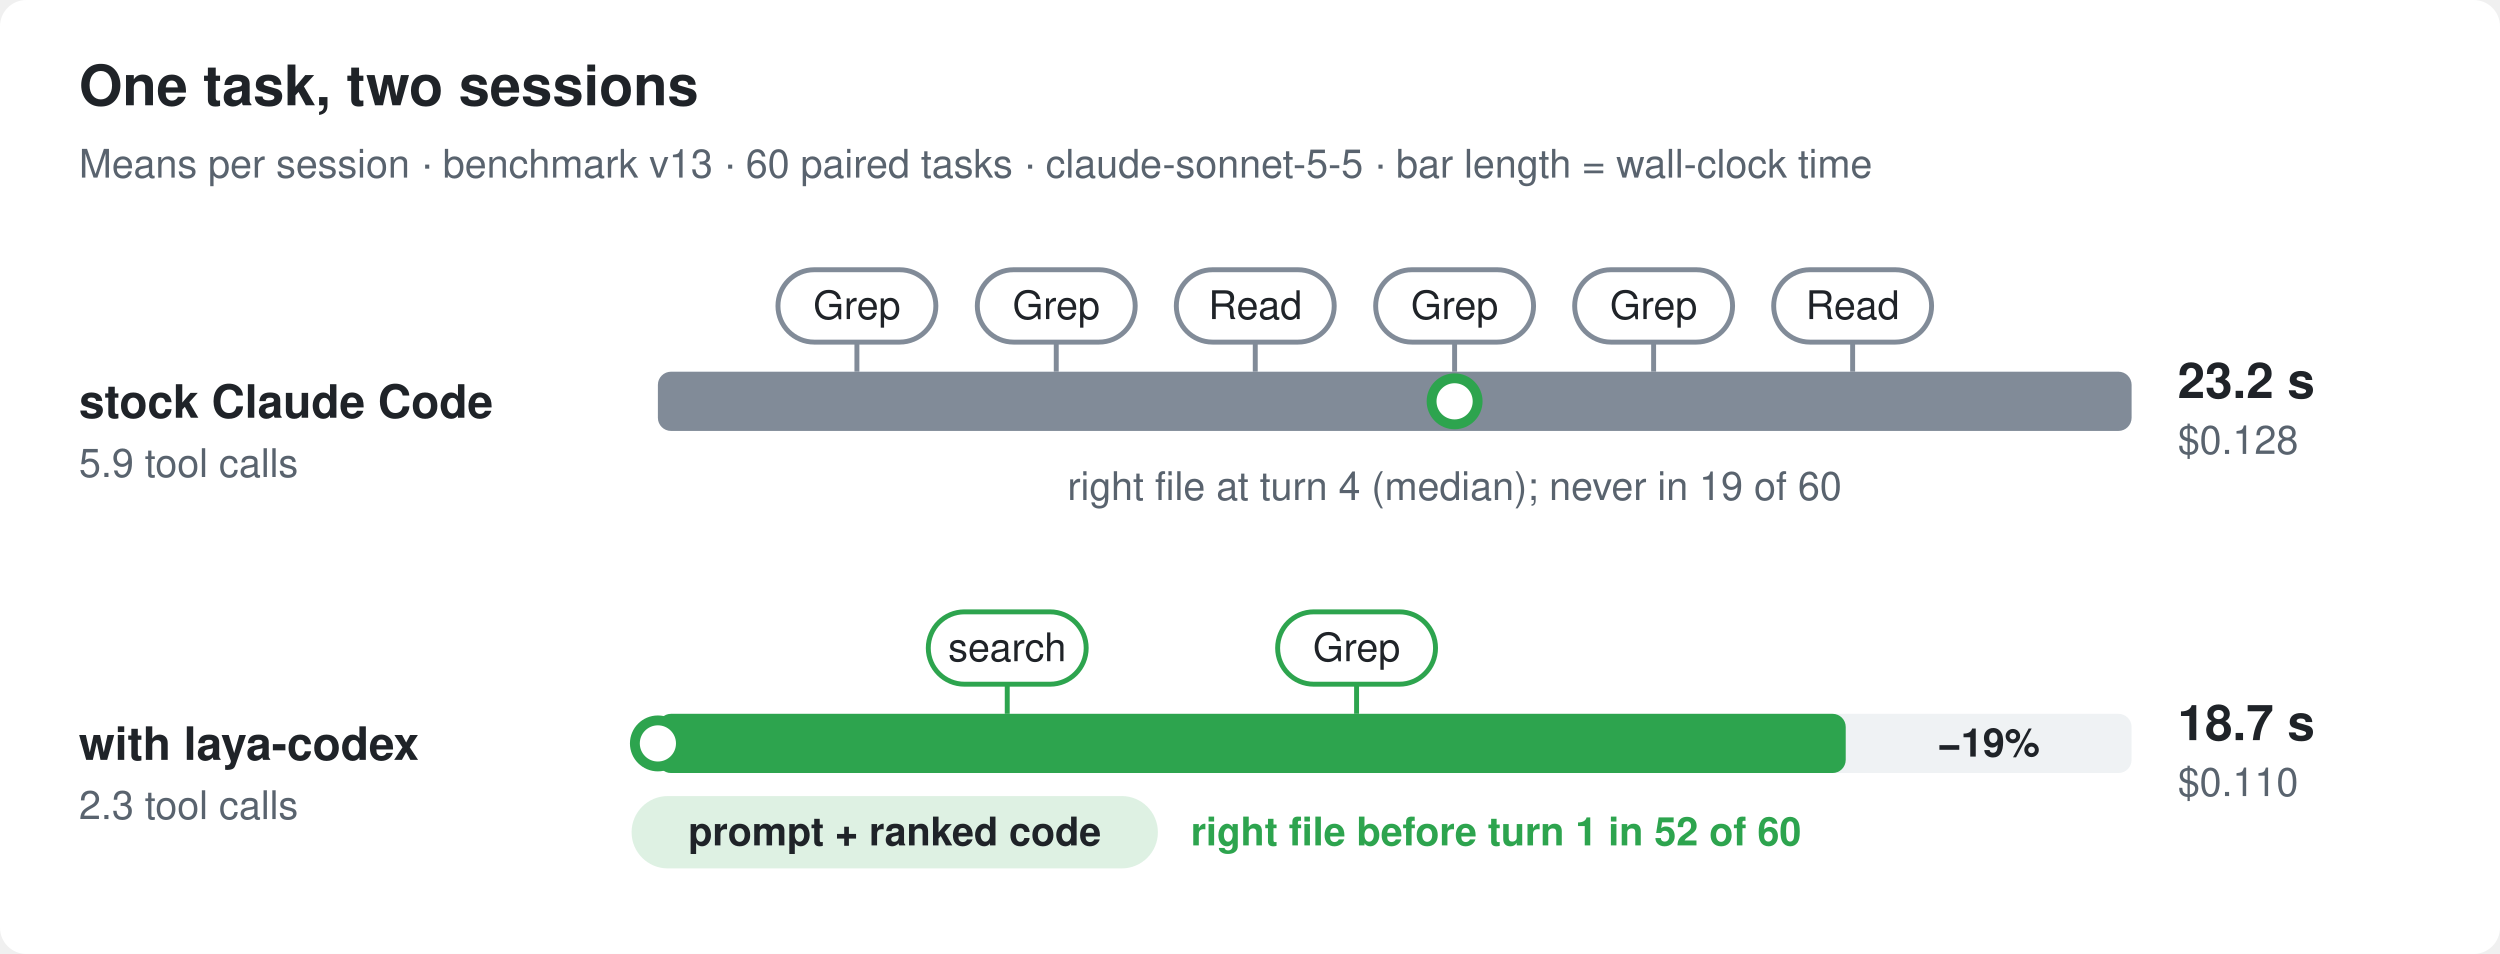
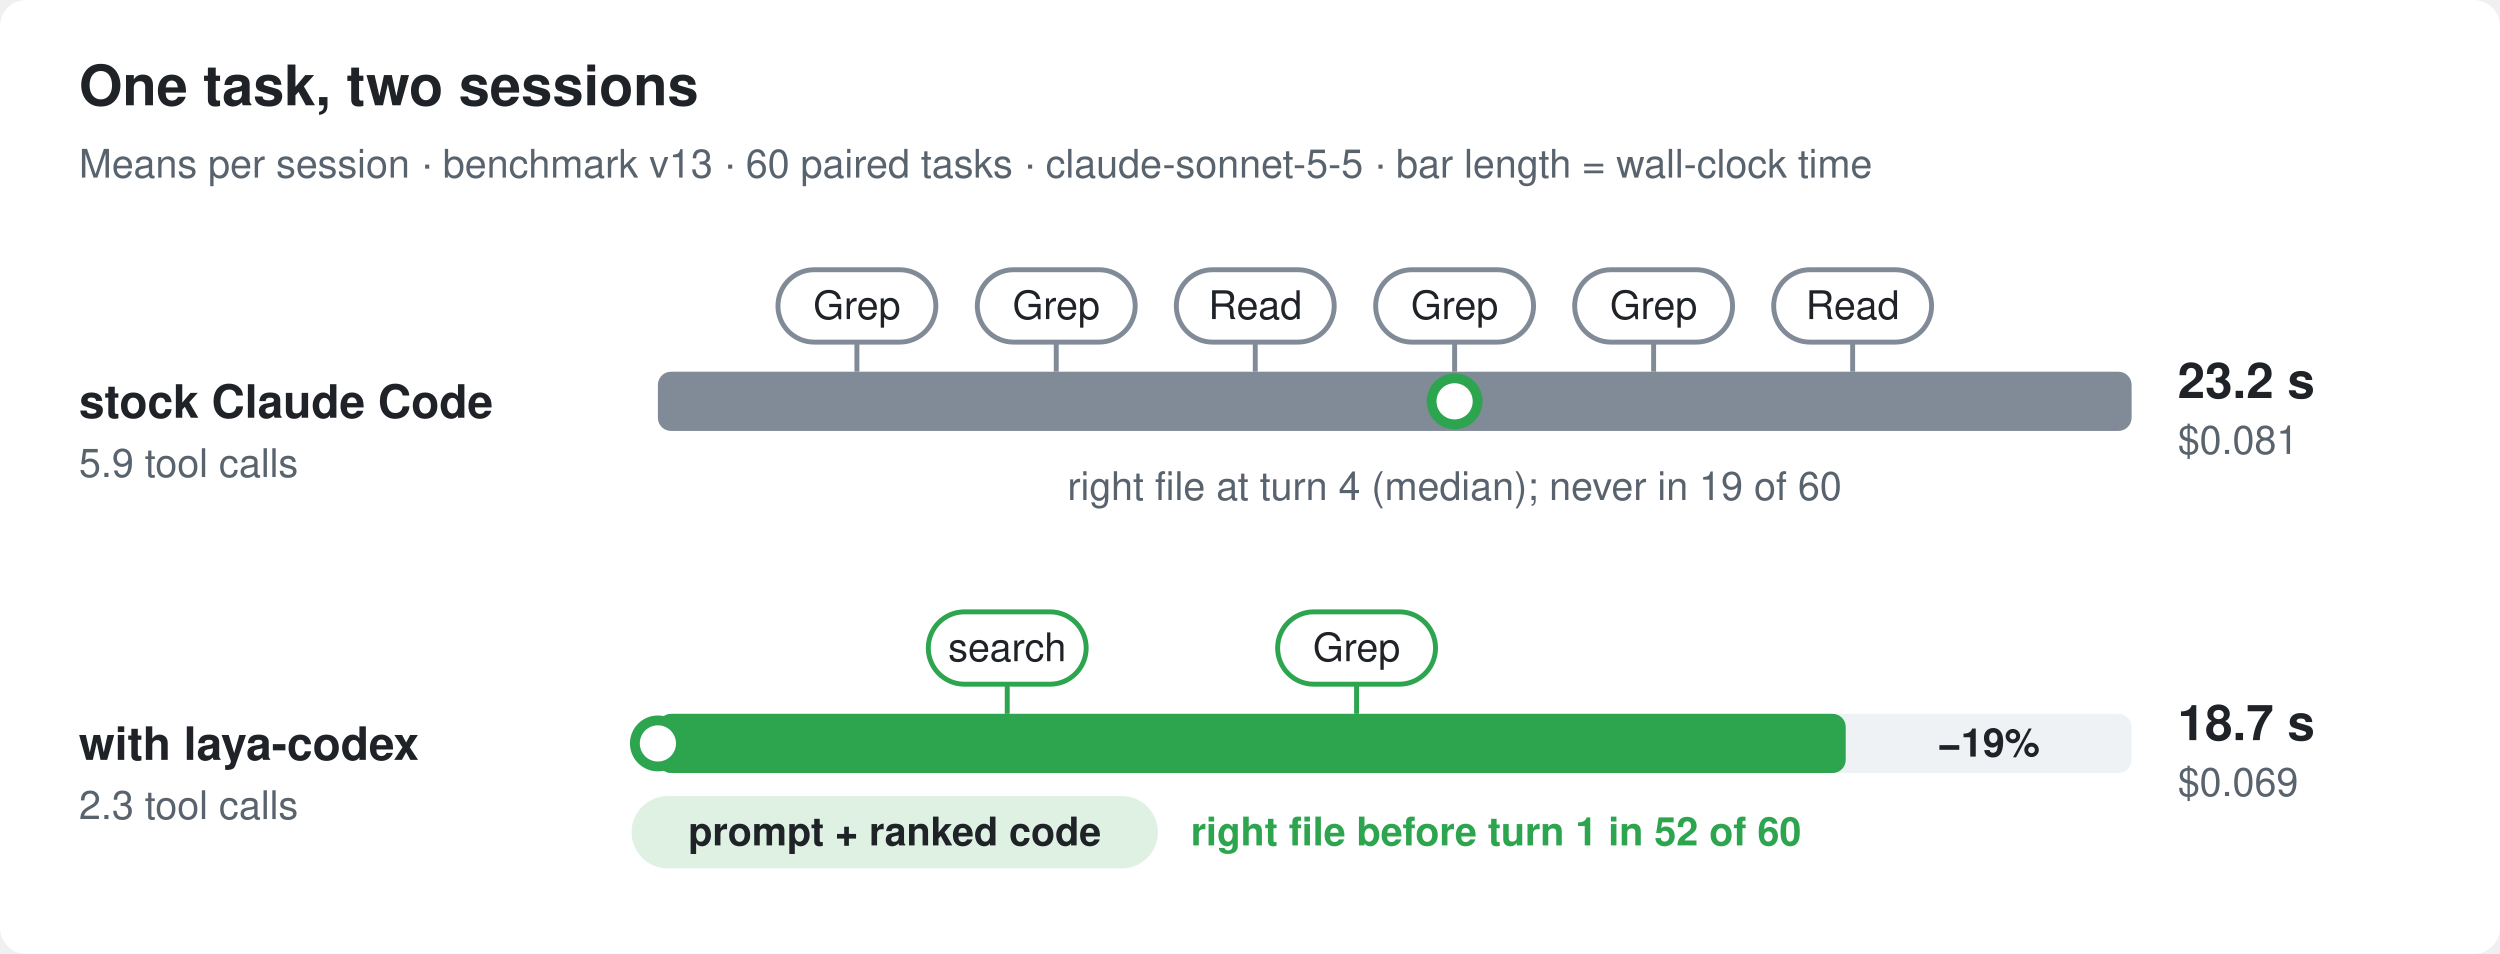
- <svg xmlns="http://www.w3.org/2000/svg" width="760" height="290" viewBox="0 0 760 290" role="img" aria-label="One task, two sessions: stock Claude Code 23.2 s, $0.128, 5.9 tool calls, right file at turn 4; with laya-codex 18.7 s, $0.110, 2.3 tool calls, right file before turn 1 in 52 of 60 tasks">
+ <svg xmlns="http://www.w3.org/2000/svg" width="760" height="290" viewBox="0 0 760 290" role="img" aria-label="One task, two sessions: stock Claude Code 23.2 s, $0.081, 5.9 tool calls, right file at turn 4; with laya-codex 18.7 s, $0.069, 2.3 tool calls, right file before turn 1 in 52 of 60 tasks">
  <style>@keyframes gstock{0%,5.00%{transform:scaleX(0);opacity:1}71.67%,94%{transform:scaleX(1);opacity:1}98%,100%{transform:scaleX(1);opacity:0}}.gstock{transform-box:fill-box;transform-origin:left center;animation:gstock 12.0s linear infinite}@keyframes cstock0{0%,14.01%{opacity:0}16.01%,94%{opacity:1}98%,100%{opacity:0}}.cstock0{animation:cstock0 12.0s linear infinite}@keyframes cstock1{0%,23.02%{opacity:0}25.02%,94%{opacity:1}98%,100%{opacity:0}}.cstock1{animation:cstock1 12.0s linear infinite}@keyframes cstock2{0%,32.03%{opacity:0}34.03%,94%{opacity:1}98%,100%{opacity:0}}.cstock2{animation:cstock2 12.0s linear infinite}@keyframes cstock3{0%,41.04%{opacity:0}43.04%,94%{opacity:1}98%,100%{opacity:0}}.cstock3{animation:cstock3 12.0s linear infinite}@keyframes cstock4{0%,50.05%{opacity:0}52.05%,94%{opacity:1}98%,100%{opacity:0}}.cstock4{animation:cstock4 12.0s linear infinite}@keyframes cstock5{0%,59.05%{opacity:0}61.05%,94%{opacity:1}98%,100%{opacity:0}}.cstock5{animation:cstock5 12.0s linear infinite}@keyframes estock{0%,71.67%{opacity:0}73.67%,94%{opacity:1}98%,100%{opacity:0}}.estock{animation:estock 12.0s linear infinite}@keyframes glaya{0%,5.00%{transform:scaleX(0);opacity:1}58.74%,94%{transform:scaleX(1);opacity:1}98%,100%{transform:scaleX(1);opacity:0}}.glaya{transform-box:fill-box;transform-origin:left center;animation:glaya 12.0s linear infinite}@keyframes playa{0%,2.50%{opacity:0}4.50%,94%{opacity:1}98%,100%{opacity:0}}.playa{animation:playa 12.0s linear infinite}@keyframes claya0{0%,20.80%{opacity:0}22.80%,94%{opacity:1}98%,100%{opacity:0}}.claya0{animation:claya0 12.0s linear infinite}@keyframes claya1{0%,36.61%{opacity:0}38.61%,94%{opacity:1}98%,100%{opacity:0}}.claya1{animation:claya1 12.0s linear infinite}@keyframes elaya{0%,58.74%{opacity:0}60.74%,94%{opacity:1}98%,100%{opacity:0}}.elaya{animation:elaya 12.0s linear infinite}@media (prefers-reduced-motion: reduce){*{animation:none !important}}</style>
  <rect width="760" height="290" rx="8" fill="#ffffff" />
  <text x="24.0" y="32.0" font-family="-apple-system,BlinkMacSystemFont,'Segoe UI',Helvetica,Arial,sans-serif" font-size="17" fill="#1f2328" text-anchor="start" font-weight="600">One task, two sessions</text>
  <text x="24.0" y="54.0" font-family="-apple-system,BlinkMacSystemFont,'Segoe UI',Helvetica,Arial,sans-serif" font-size="12" fill="#59636e" text-anchor="start" font-weight="normal">Means per session · benchmark v13 · 60 paired tasks · claude-sonnet-5-5 · bar length = wall-clock time</text>
  <text x="24.0" y="127.0" font-family="-apple-system,BlinkMacSystemFont,'Segoe UI',Helvetica,Arial,sans-serif" font-size="14" fill="#1f2328" text-anchor="start" font-weight="600">stock Claude Code</text>
  <text x="24.0" y="145.0" font-family="-apple-system,BlinkMacSystemFont,'Segoe UI',Helvetica,Arial,sans-serif" font-size="12" fill="#59636e" text-anchor="start" font-weight="normal">5.9 tool calls</text>
  <rect x="200.0" y="113.0" width="448.0" height="18.0" rx="4" fill="#d1d9e0" fill-opacity="0.35" />
  <rect class="gstock" x="200.0" y="113.0" width="448.0" height="18.0" rx="4" fill="#818b98" />
  <g class="cstock0">
    <rect x="236.5" y="82.0" width="48.0" height="22.0" rx="11" fill="#ffffff" stroke="#818b98" stroke-width="1.5" />
    <text x="260.5" y="97.0" font-family="-apple-system,BlinkMacSystemFont,'Segoe UI',Helvetica,Arial,sans-serif" font-size="12" fill="#1f2328" text-anchor="middle" font-weight="normal">Grep</text>
    <line x1="260.5" y1="104.0" x2="260.5" y2="113.0" stroke="#818b98" stroke-width="1.5" />
  </g>
  <g class="cstock1">
    <rect x="297.1" y="82.0" width="48.0" height="22.0" rx="11" fill="#ffffff" stroke="#818b98" stroke-width="1.5" />
    <text x="321.1" y="97.0" font-family="-apple-system,BlinkMacSystemFont,'Segoe UI',Helvetica,Arial,sans-serif" font-size="12" fill="#1f2328" text-anchor="middle" font-weight="normal">Grep</text>
    <line x1="321.1" y1="104.0" x2="321.1" y2="113.0" stroke="#818b98" stroke-width="1.5" />
  </g>
  <g class="cstock2">
    <rect x="357.6" y="82.0" width="48.0" height="22.0" rx="11" fill="#ffffff" stroke="#818b98" stroke-width="1.5" />
    <text x="381.6" y="97.0" font-family="-apple-system,BlinkMacSystemFont,'Segoe UI',Helvetica,Arial,sans-serif" font-size="12" fill="#1f2328" text-anchor="middle" font-weight="normal">Read</text>
    <line x1="381.6" y1="104.0" x2="381.6" y2="113.0" stroke="#818b98" stroke-width="1.5" />
  </g>
  <g class="cstock3">
    <rect x="418.2" y="82.0" width="48.0" height="22.0" rx="11" fill="#ffffff" stroke="#818b98" stroke-width="1.5" />
    <text x="442.2" y="97.0" font-family="-apple-system,BlinkMacSystemFont,'Segoe UI',Helvetica,Arial,sans-serif" font-size="12" fill="#1f2328" text-anchor="middle" font-weight="normal">Grep</text>
    <line x1="442.2" y1="104.0" x2="442.2" y2="113.0" stroke="#818b98" stroke-width="1.5" />
    <circle cx="442.2" cy="122.0" r="7" fill="#ffffff" stroke="#2da44e" stroke-width="3" />
    <text x="442.2" y="152.0" font-family="-apple-system,BlinkMacSystemFont,'Segoe UI',Helvetica,Arial,sans-serif" font-size="12" fill="#59636e" text-anchor="middle" font-weight="normal">right file at turn 4 (median); never in 19 of 60</text>
  </g>
  <g class="cstock4">
    <rect x="478.7" y="82.0" width="48.0" height="22.0" rx="11" fill="#ffffff" stroke="#818b98" stroke-width="1.5" />
    <text x="502.7" y="97.0" font-family="-apple-system,BlinkMacSystemFont,'Segoe UI',Helvetica,Arial,sans-serif" font-size="12" fill="#1f2328" text-anchor="middle" font-weight="normal">Grep</text>
    <line x1="502.7" y1="104.0" x2="502.7" y2="113.0" stroke="#818b98" stroke-width="1.5" />
  </g>
  <g class="cstock5">
    <rect x="539.2" y="82.0" width="48.0" height="22.0" rx="11" fill="#ffffff" stroke="#818b98" stroke-width="1.5" />
    <text x="563.2" y="97.0" font-family="-apple-system,BlinkMacSystemFont,'Segoe UI',Helvetica,Arial,sans-serif" font-size="12" fill="#1f2328" text-anchor="middle" font-weight="normal">Read</text>
    <line x1="563.2" y1="104.0" x2="563.2" y2="113.0" stroke="#818b98" stroke-width="1.5" />
  </g>
  <g class="estock">
    <text x="662.0" y="121.0" font-family="-apple-system,BlinkMacSystemFont,'Segoe UI',Helvetica,Arial,sans-serif" font-size="15" fill="#1f2328" text-anchor="start" font-weight="600">23.2 s</text>
-     <text x="662.0" y="138.0" font-family="-apple-system,BlinkMacSystemFont,'Segoe UI',Helvetica,Arial,sans-serif" font-size="12" fill="#59636e" text-anchor="start" font-weight="normal">$0.128</text>
+     <text x="662.0" y="138.0" font-family="-apple-system,BlinkMacSystemFont,'Segoe UI',Helvetica,Arial,sans-serif" font-size="12" fill="#59636e" text-anchor="start" font-weight="normal">$0.081</text>
  </g>
  <text x="24.0" y="231.0" font-family="-apple-system,BlinkMacSystemFont,'Segoe UI',Helvetica,Arial,sans-serif" font-size="14" fill="#1f2328" text-anchor="start" font-weight="600">with laya-codex</text>
  <text x="24.0" y="249.0" font-family="-apple-system,BlinkMacSystemFont,'Segoe UI',Helvetica,Arial,sans-serif" font-size="12" fill="#59636e" text-anchor="start" font-weight="normal">2.3 tool calls</text>
  <rect x="200.0" y="217.0" width="448.0" height="18.0" rx="4" fill="#d1d9e0" fill-opacity="0.35" />
  <rect class="glaya" x="200.0" y="217.0" width="361.1" height="18.0" rx="4" fill="#2da44e" />
  <g class="playa">
    <circle cx="200.0" cy="226.0" r="7" fill="#ffffff" stroke="#2da44e" stroke-width="3" />
    <rect x="192.0" y="242.0" width="160.0" height="22.0" rx="11" fill="#2da44e" fill-opacity="0.16" />
    <text x="272.0" y="257.0" font-family="-apple-system,BlinkMacSystemFont,'Segoe UI',Helvetica,Arial,sans-serif" font-size="12" fill="#1f2328" text-anchor="middle" font-weight="600">prompt + ranked code</text>
    <text x="362.0" y="257.0" font-family="-apple-system,BlinkMacSystemFont,'Segoe UI',Helvetica,Arial,sans-serif" font-size="12" fill="#2da44e" text-anchor="start" font-weight="600">right file before turn 1 in 52 of 60</text>
  </g>
  <g class="claya0">
    <rect x="282.2" y="186.0" width="48.0" height="22.0" rx="11" fill="#ffffff" stroke="#2da44e" stroke-width="1.5" />
    <text x="306.2" y="201.0" font-family="-apple-system,BlinkMacSystemFont,'Segoe UI',Helvetica,Arial,sans-serif" font-size="12" fill="#1f2328" text-anchor="middle" font-weight="normal">search</text>
    <line x1="306.2" y1="208.0" x2="306.2" y2="217.0" stroke="#2da44e" stroke-width="1.5" />
  </g>
  <g class="claya1">
    <rect x="388.4" y="186.0" width="48.0" height="22.0" rx="11" fill="#ffffff" stroke="#2da44e" stroke-width="1.5" />
    <text x="412.4" y="201.0" font-family="-apple-system,BlinkMacSystemFont,'Segoe UI',Helvetica,Arial,sans-serif" font-size="12" fill="#1f2328" text-anchor="middle" font-weight="normal">Grep</text>
    <line x1="412.4" y1="208.0" x2="412.4" y2="217.0" stroke="#2da44e" stroke-width="1.5" />
  </g>
  <g class="elaya">
    <text x="662.0" y="225.0" font-family="-apple-system,BlinkMacSystemFont,'Segoe UI',Helvetica,Arial,sans-serif" font-size="15" fill="#1f2328" text-anchor="start" font-weight="600">18.7 s</text>
-     <text x="662.0" y="242.0" font-family="-apple-system,BlinkMacSystemFont,'Segoe UI',Helvetica,Arial,sans-serif" font-size="12" fill="#59636e" text-anchor="start" font-weight="normal">$0.110</text>
+     <text x="662.0" y="242.0" font-family="-apple-system,BlinkMacSystemFont,'Segoe UI',Helvetica,Arial,sans-serif" font-size="12" fill="#59636e" text-anchor="start" font-weight="normal">$0.069</text>
    <text x="604.6" y="230.0" font-family="-apple-system,BlinkMacSystemFont,'Segoe UI',Helvetica,Arial,sans-serif" font-size="12" fill="#1f2328" text-anchor="middle" font-weight="600">−19%</text>
  </g>
</svg>
